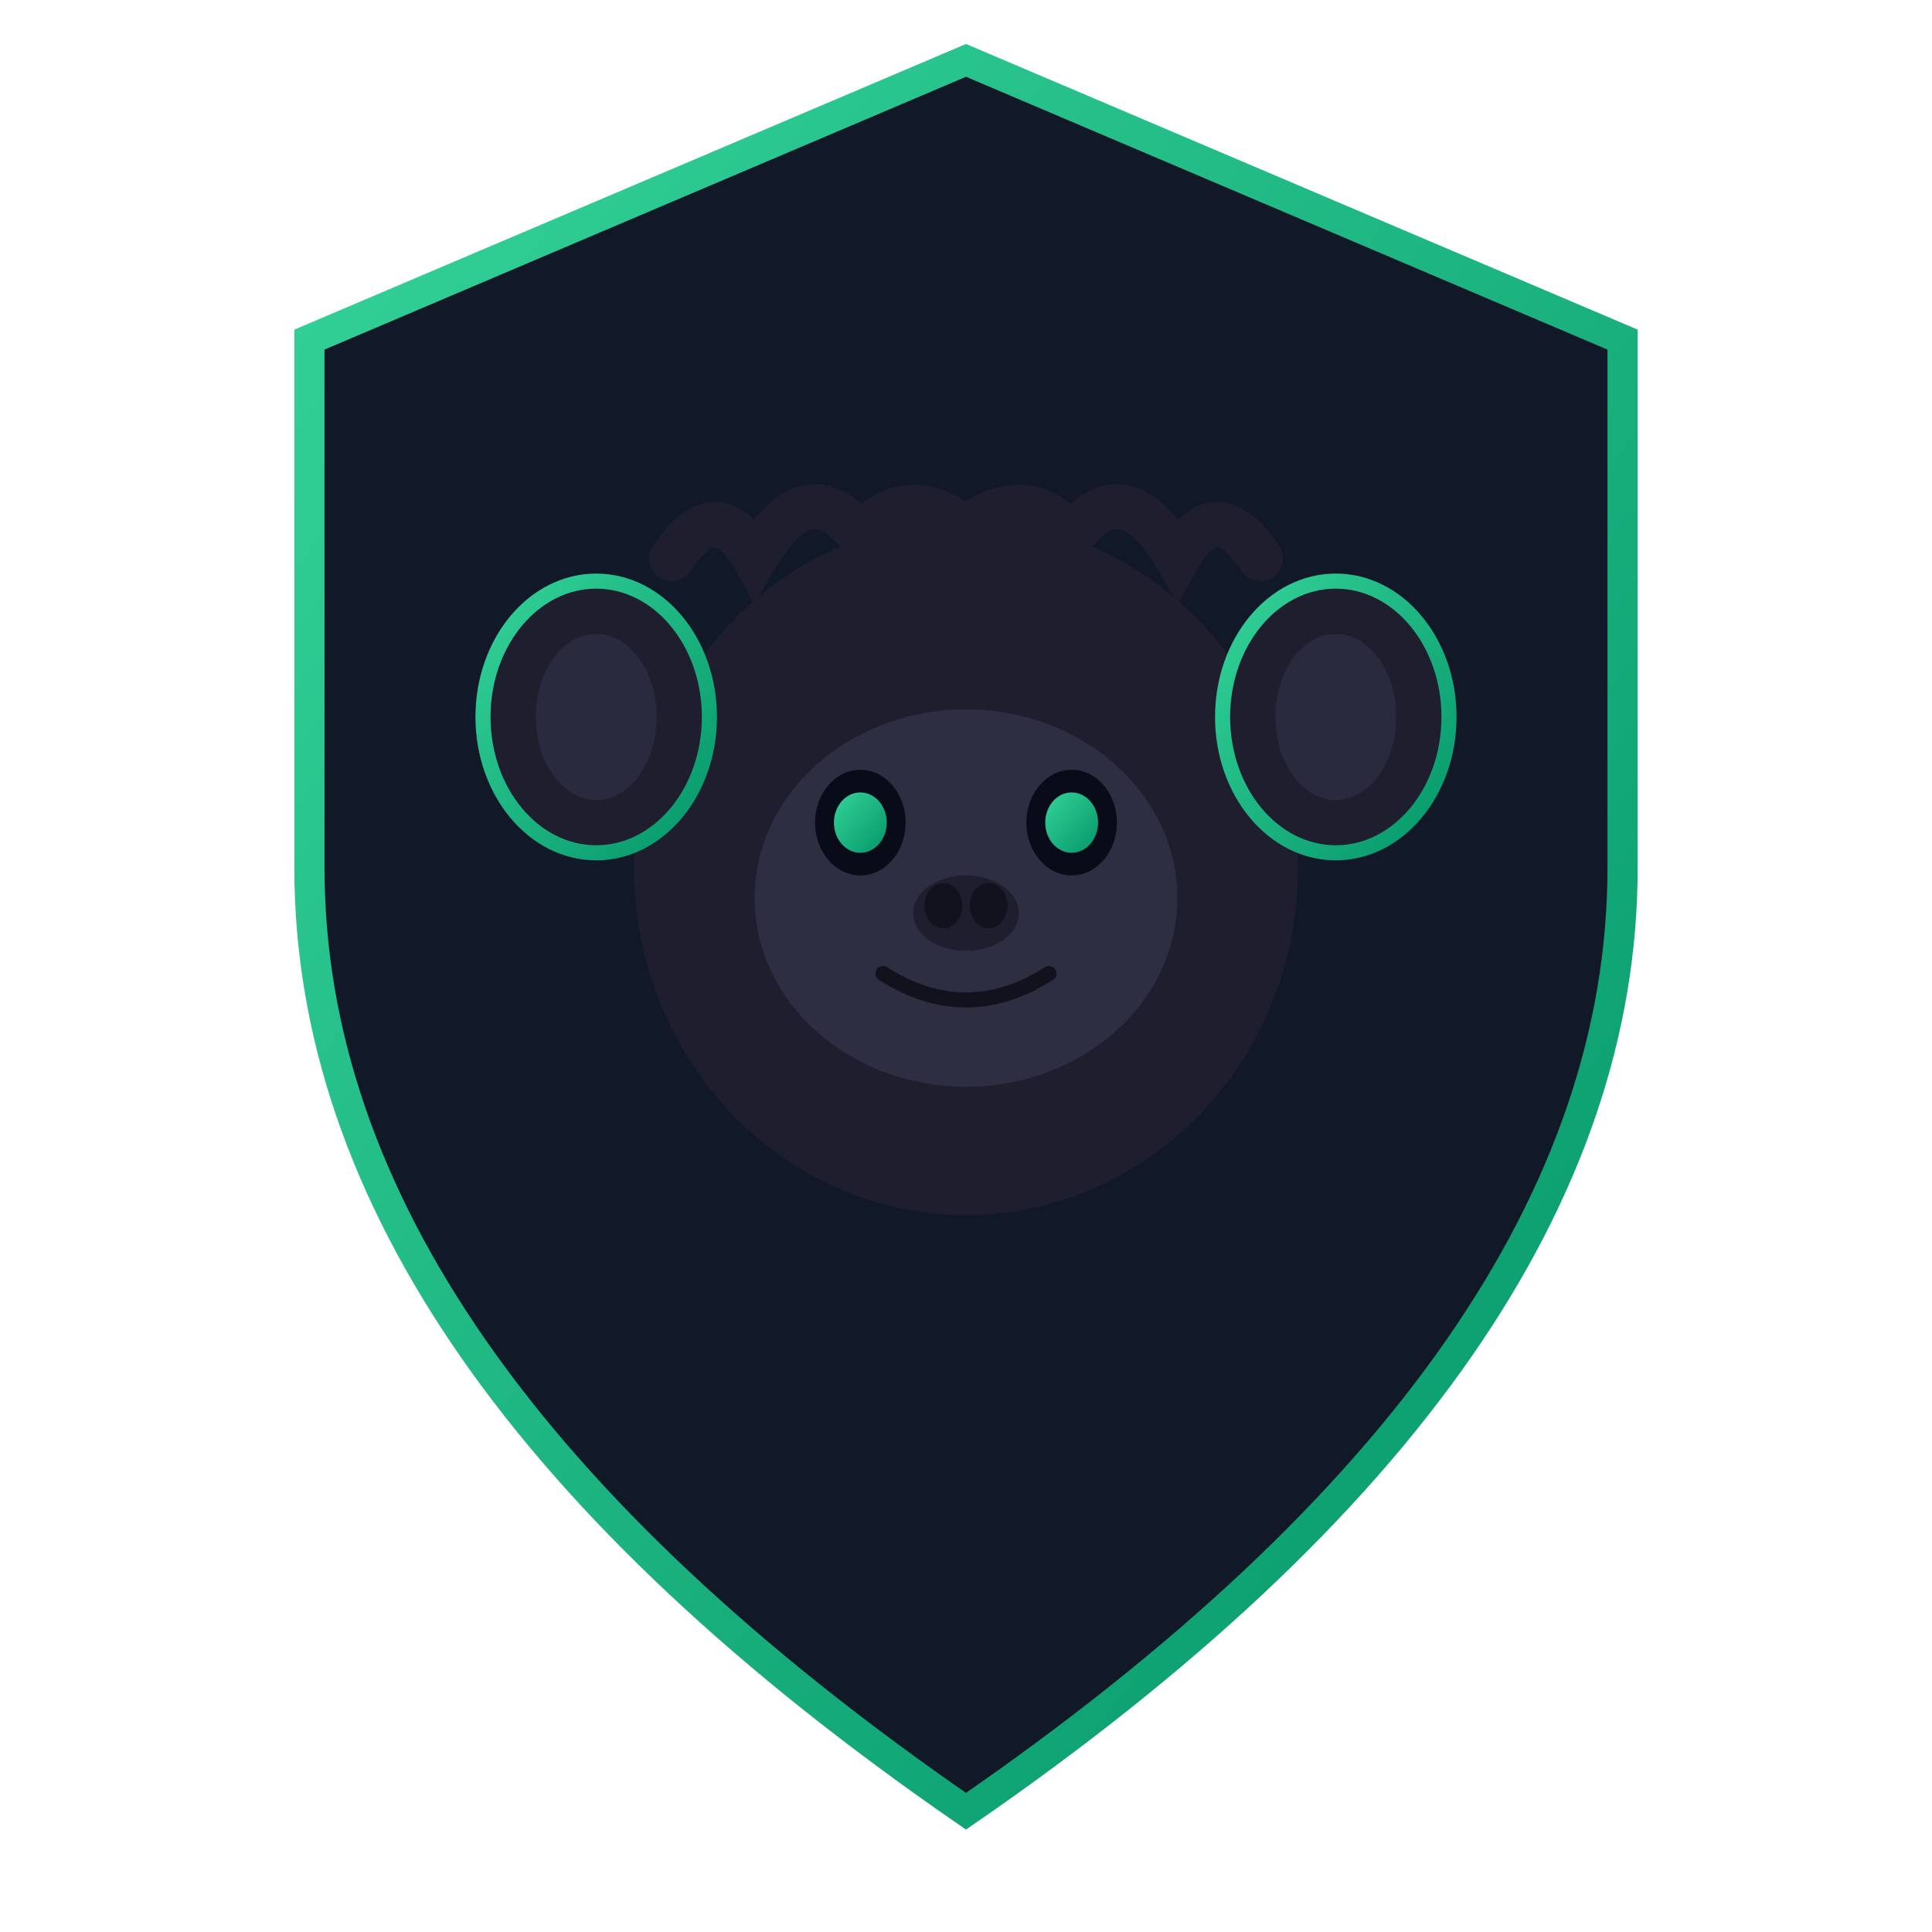
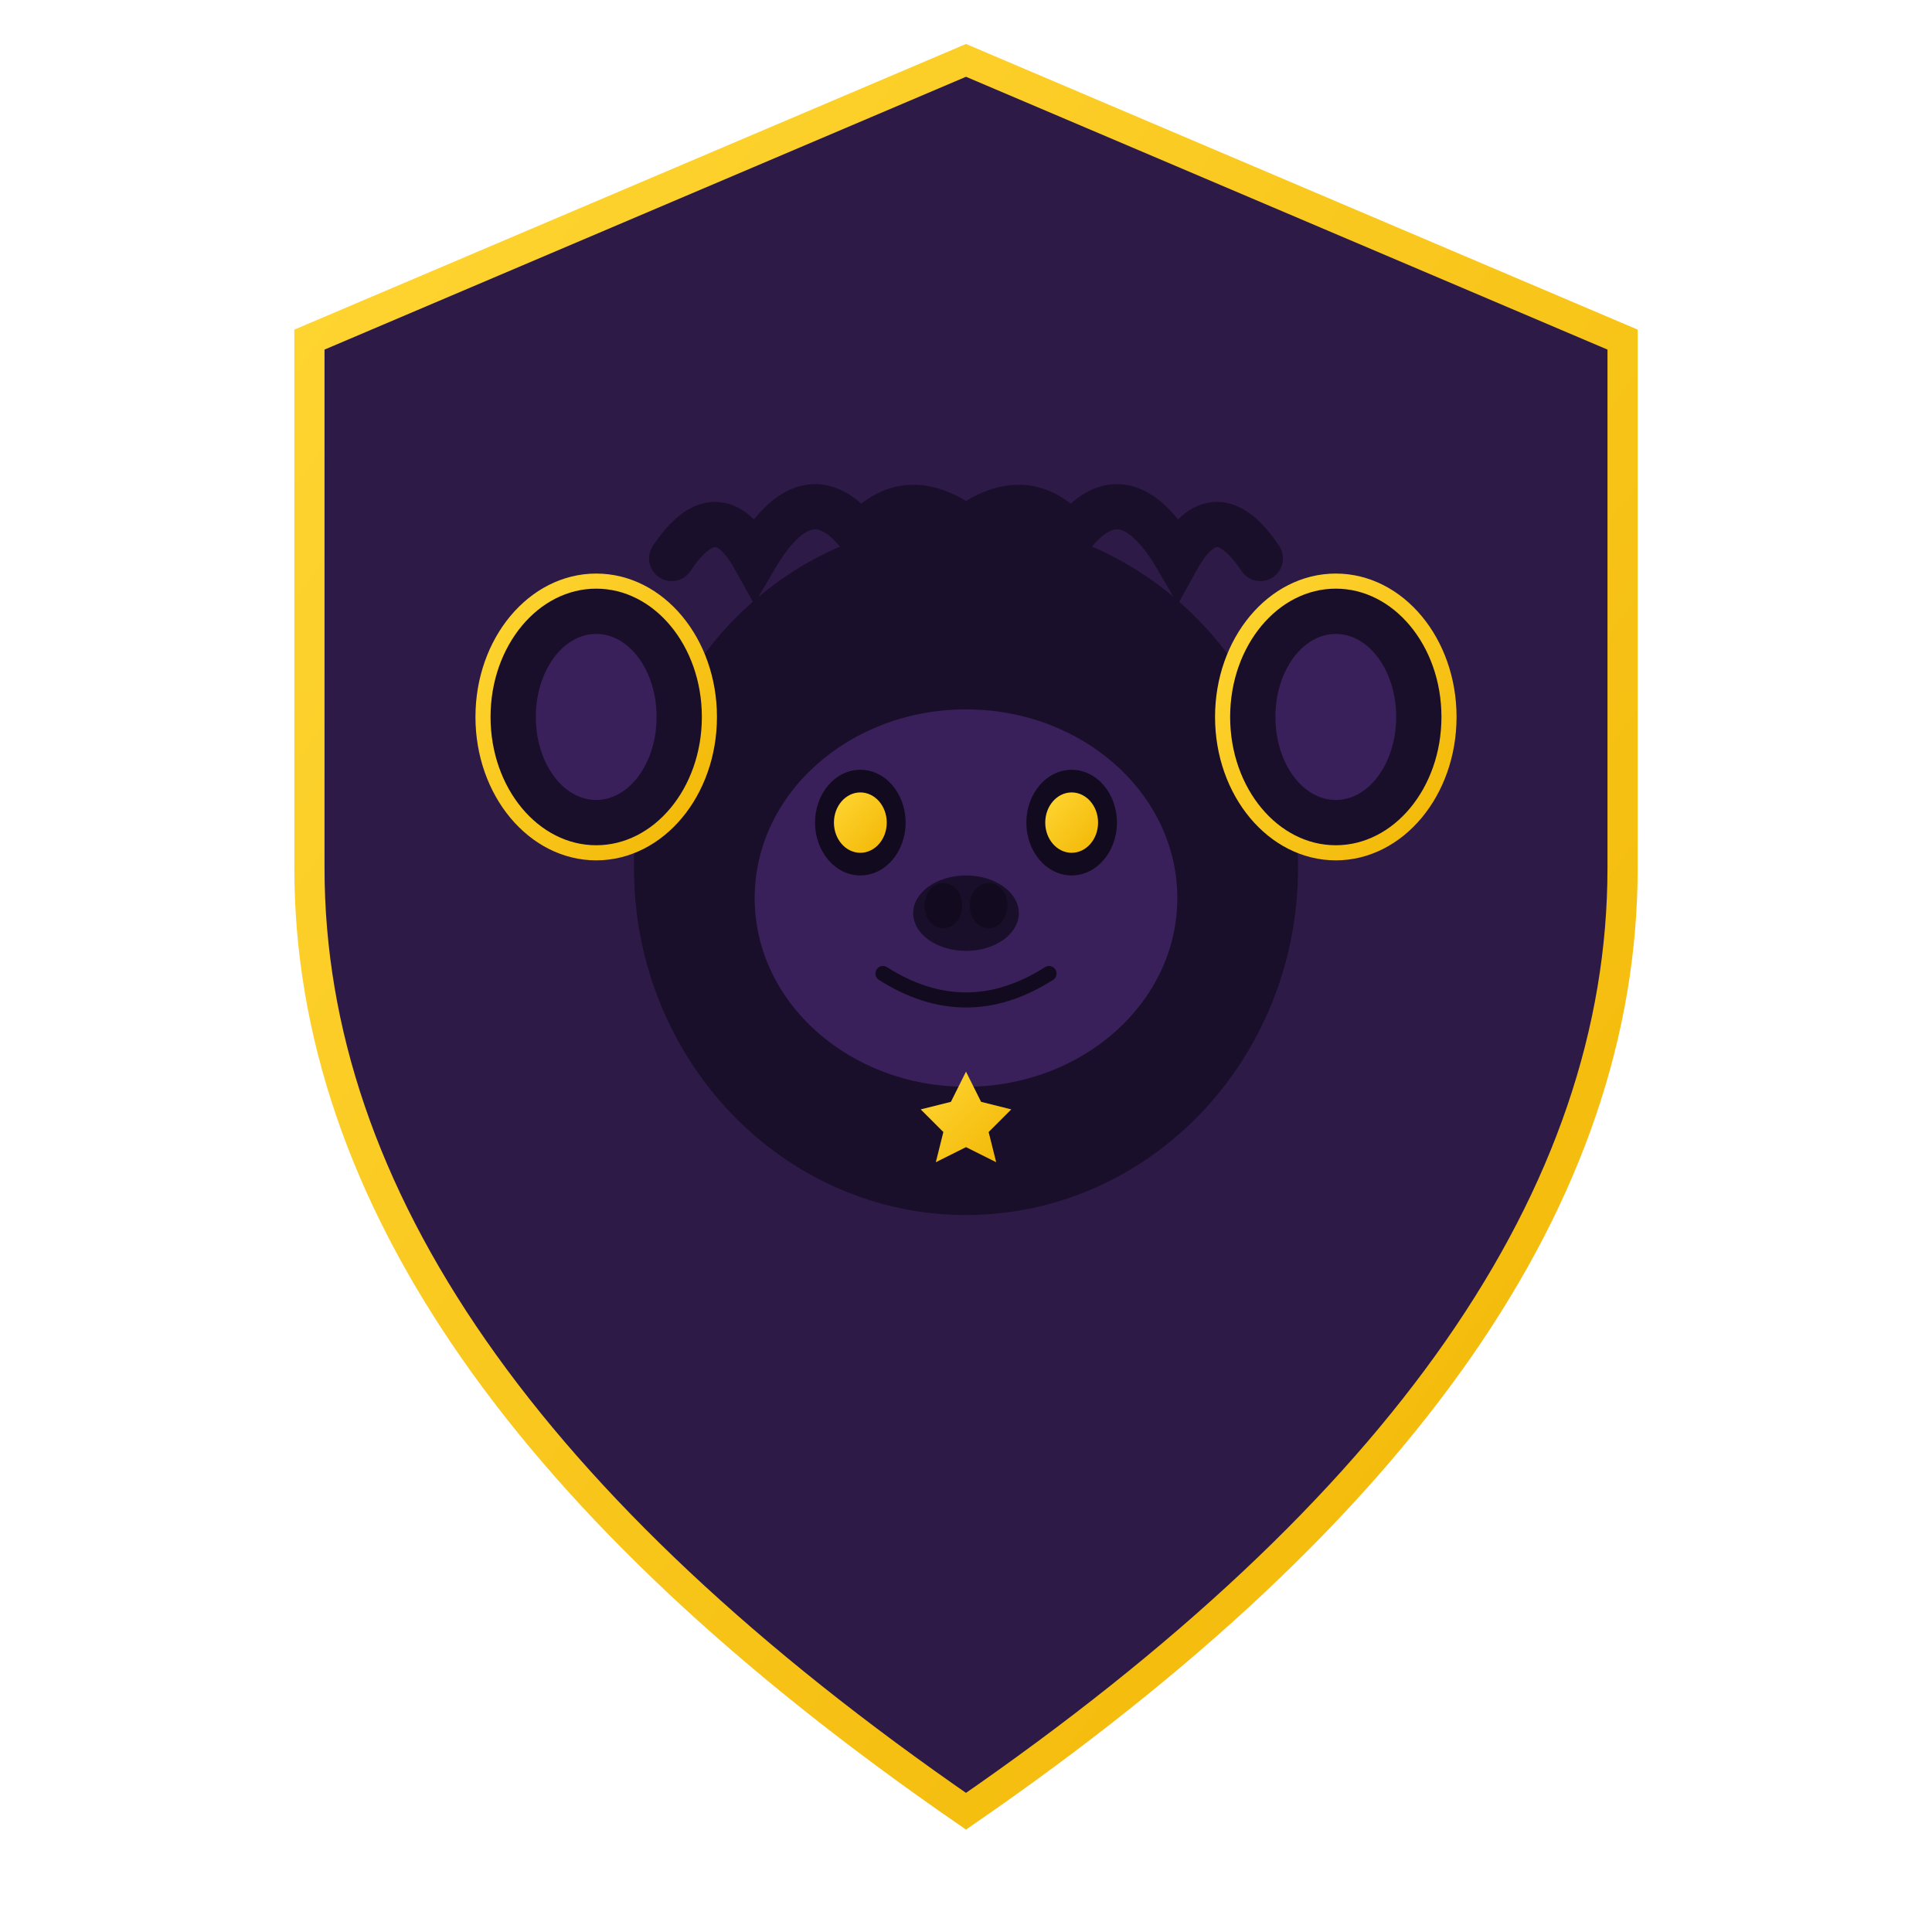
<svg xmlns="http://www.w3.org/2000/svg" viewBox="0 0 256 256" fill="none">
  <defs>
-     <linearGradient id="emerald" x1="0" y1="0" x2="1" y2="1">
-       <stop offset="0%" stop-color="#34d399" />
-       <stop offset="100%" stop-color="#059669" />
+     <linearGradient id="goldGrad" x1="0" y1="0" x2="1" y2="1">
+       <stop offset="0%" stop-color="#ffd633" />
+       <stop offset="100%" stop-color="#F2B705" />
    </linearGradient>
  </defs>
-   <path d="M128 8 L215 45 L215 115 Q215 180 128 240 Q41 180 41 115 L41 45 Z" fill="#111827" stroke="url(#emerald)" stroke-width="4" />
-   <ellipse cx="128" cy="115" rx="44" ry="46" fill="#1e1e2e" />
-   <ellipse cx="79" cy="95" rx="15" ry="18" fill="#1e1e2e" stroke="url(#emerald)" stroke-width="2" />
-   <ellipse cx="79" cy="95" rx="8" ry="11" fill="#2a2a3e" />
-   <ellipse cx="177" cy="95" rx="15" ry="18" fill="#1e1e2e" stroke="url(#emerald)" stroke-width="2" />
-   <ellipse cx="177" cy="95" rx="8" ry="11" fill="#2a2a3e" />
-   <ellipse cx="128" cy="119" rx="28" ry="25" fill="#2e2e42" />
-   <ellipse cx="114" cy="109" rx="6" ry="7" fill="#080c18" />
-   <ellipse cx="114" cy="109" rx="3.5" ry="4" fill="url(#emerald)" />
-   <ellipse cx="142" cy="109" rx="6" ry="7" fill="#080c18" />
-   <ellipse cx="142" cy="109" rx="3.5" ry="4" fill="url(#emerald)" />
-   <ellipse cx="128" cy="121" rx="7" ry="5" fill="#1e1e2e" />
-   <ellipse cx="125" cy="120" rx="2.5" ry="3" fill="#12121e" />
-   <ellipse cx="131" cy="120" rx="2.5" ry="3" fill="#12121e" />
-   <path d="M117 129 Q128 136 139 129" fill="none" stroke="#12121e" stroke-width="2" stroke-linecap="round" />
-   <path d="M89 74 Q95 65 100 74 Q107 62 114 71 Q120 64 128 70 Q136 64 142 71 Q149 62 156 74 Q161 65 167 74" fill="none" stroke="#1e1e2e" stroke-width="6" stroke-linecap="round" />
+   <path d="M128 8 L215 45 L215 115 Q215 180 128 240 Q41 180 41 115 L41 45 Z" fill="#2E1A47" stroke="url(#goldGrad)" stroke-width="4" />
+   <ellipse cx="128" cy="115" rx="44" ry="46" fill="#1a0f2a" />
+   <ellipse cx="79" cy="95" rx="15" ry="18" fill="#1a0f2a" stroke="url(#goldGrad)" stroke-width="2" />
+   <ellipse cx="79" cy="95" rx="8" ry="11" fill="#3a205a" />
+   <ellipse cx="177" cy="95" rx="15" ry="18" fill="#1a0f2a" stroke="url(#goldGrad)" stroke-width="2" />
+   <ellipse cx="177" cy="95" rx="8" ry="11" fill="#3a205a" />
+   <ellipse cx="128" cy="119" rx="28" ry="25" fill="#3a205a" />
+   <ellipse cx="114" cy="109" rx="6" ry="7" fill="#120a1e" />
+   <ellipse cx="114" cy="109" rx="3.5" ry="4" fill="url(#goldGrad)" />
+   <ellipse cx="142" cy="109" rx="6" ry="7" fill="#120a1e" />
+   <ellipse cx="142" cy="109" rx="3.5" ry="4" fill="url(#goldGrad)" />
+   <ellipse cx="128" cy="121" rx="7" ry="5" fill="#1a0f2a" />
+   <ellipse cx="125" cy="120" rx="2.5" ry="3" fill="#120a1e" />
+   <ellipse cx="131" cy="120" rx="2.5" ry="3" fill="#120a1e" />
+   <path d="M117 129 Q128 136 139 129" fill="none" stroke="#120a1e" stroke-width="2" stroke-linecap="round" />
+   <path d="M89 74 Q95 65 100 74 Q107 62 114 71 Q120 64 128 70 Q136 64 142 71 Q149 62 156 74 Q161 65 167 74" fill="none" stroke="#1a0f2a" stroke-width="6" stroke-linecap="round" />
+   <path d="M128 142 L130 146 L134 147 L131 150 L132 154 L128 152 L124 154 L125 150 L122 147 L126 146 Z" fill="url(#goldGrad)" />
</svg>
